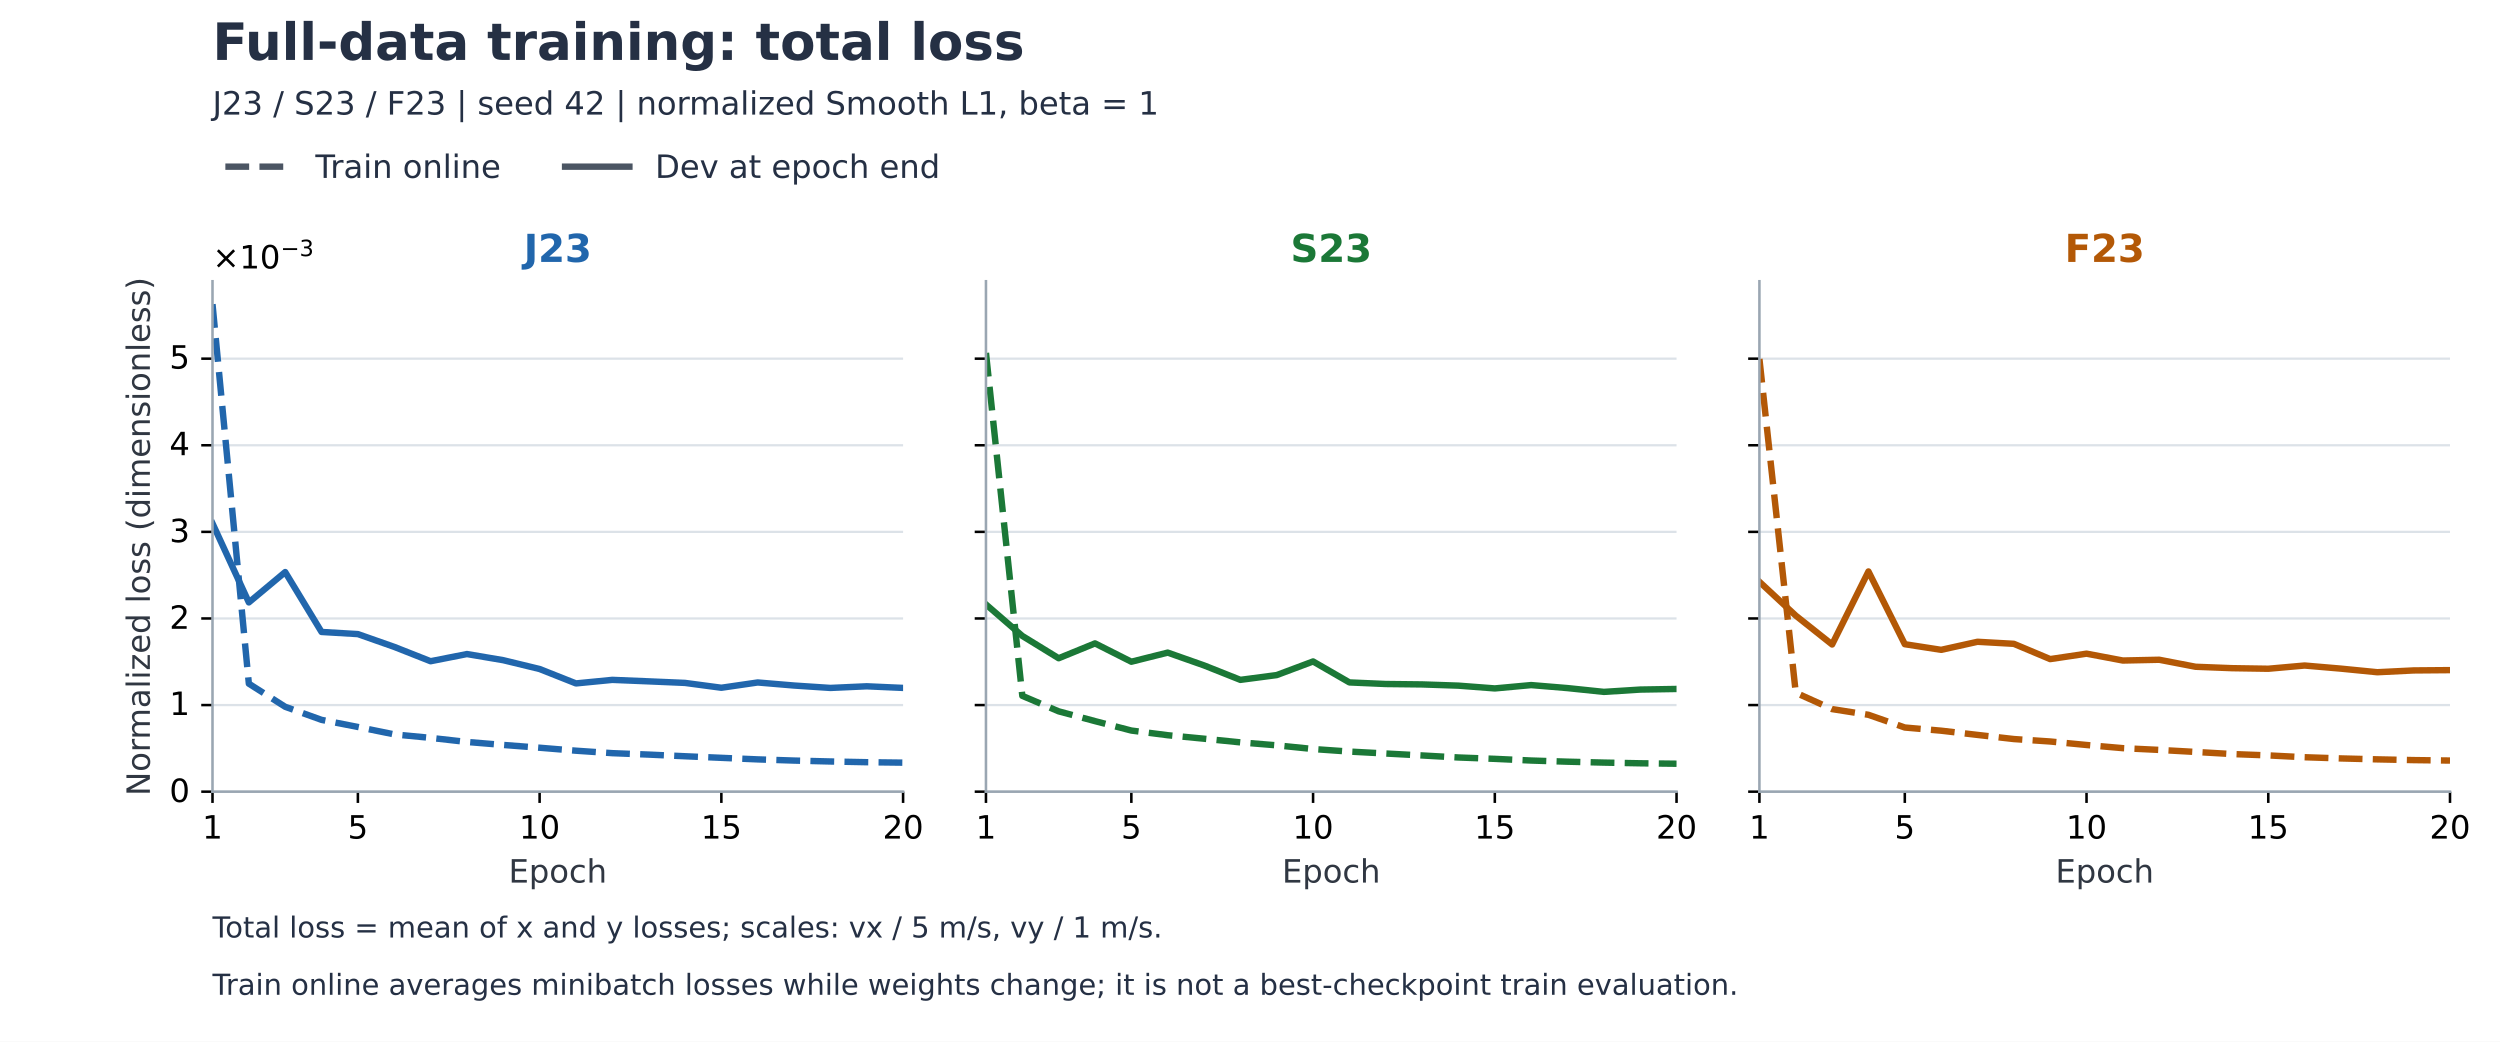
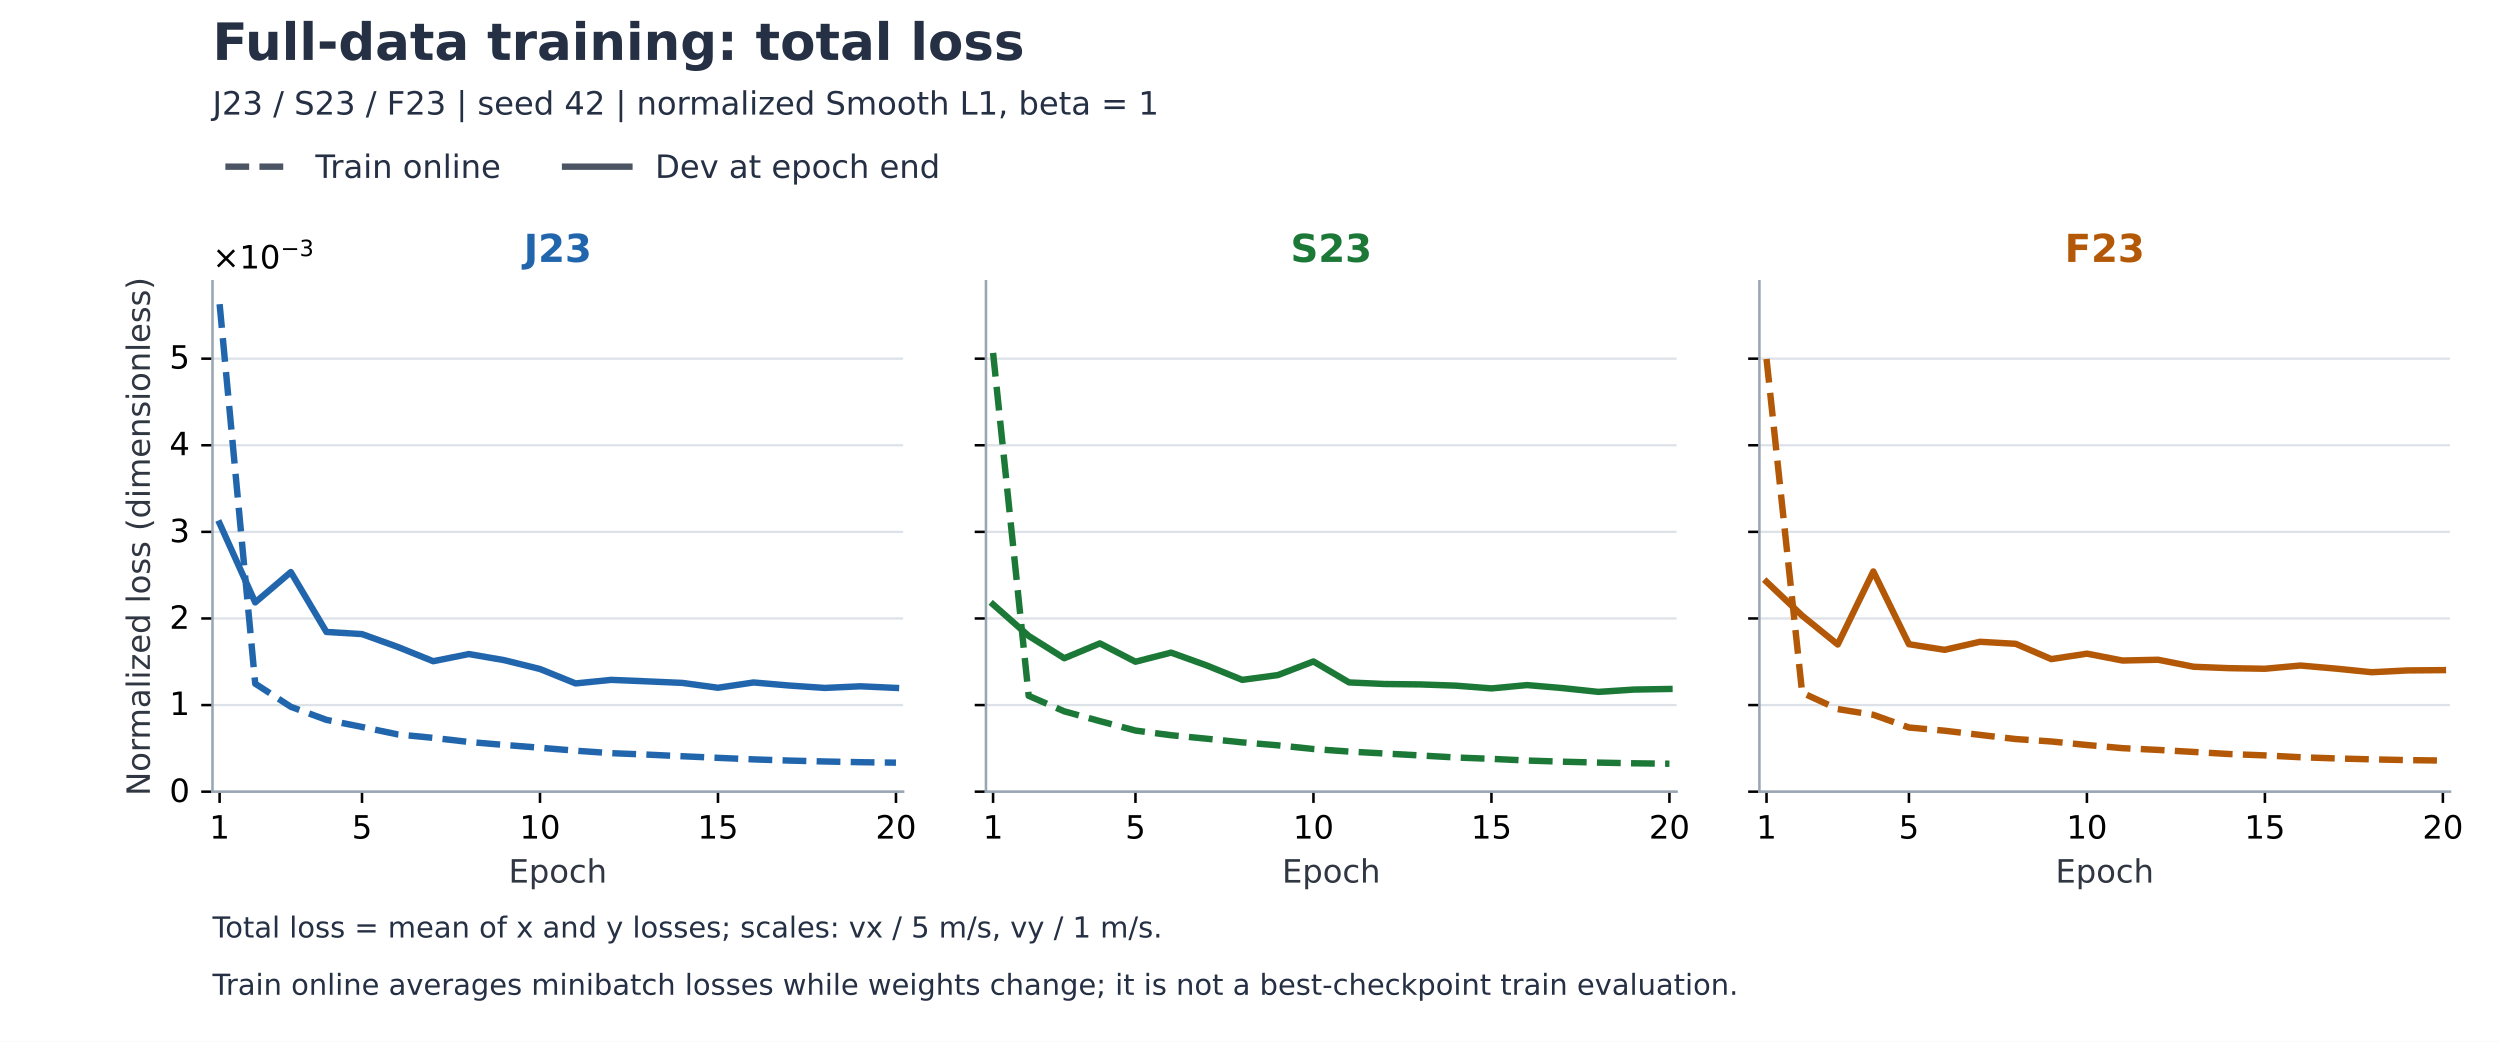
<svg xmlns="http://www.w3.org/2000/svg" xmlns:xlink="http://www.w3.org/1999/xlink" width="777.6pt" height="324pt" viewBox="0 0 777.6 324" version="1.1">
  <defs>
    <style type="text/css">*{stroke-linejoin: round; stroke-linecap: butt}</style>
  </defs>
  <g id="figure_1">
    <g id="patch_1">
      <path d="M 0 324 L 777.6 324 L 777.6 0 L 0 0 z " style="fill: #ffffff" />
    </g>
    <g id="axes_1">
      <g id="patch_2">
        <path d="M 66.096 246.24 L 280.896 246.24 L 280.896 87.48 L 66.096 87.48 z " style="fill: #ffffff" />
      </g>
      <g id="matplotlib.axis_1">
        <g id="xtick_1">
          <g id="line2d_1">
            <defs>
              <path id="m430a8ee1e9" d="M 0 0 L 0 3.5 " style="stroke: #000000; stroke-width: 0.8" />
            </defs>
            <g>
-               <use xlink:href="#m430a8ee1e9" x="66.096" y="246.24" style="stroke: #000000; stroke-width: 0.8" />
+               <use xlink:href="#m430a8ee1e9" x="68.31" y="246.24" style="stroke: #000000; stroke-width: 0.8" />
            </g>
          </g>
          <g id="text_1">
-             <text style="font-size: 10px; font-family: 'DejaVu Sans'; text-anchor: middle" x="66.096" y="260.838" transform="rotate(-0 66.096 260.8384)">1</text>
+             <text style="font-size: 10px; font-family: 'DejaVu Sans'; text-anchor: middle" x="68.31" y="260.838" transform="rotate(-0 68.31043 260.8384)">1</text>
          </g>
        </g>
        <g id="xtick_2">
          <g id="line2d_2">
            <g>
-               <use xlink:href="#m430a8ee1e9" x="111.317" y="246.24" style="stroke: #000000; stroke-width: 0.8" />
+               <use xlink:href="#m430a8ee1e9" x="112.599" y="246.24" style="stroke: #000000; stroke-width: 0.8" />
            </g>
          </g>
          <g id="text_2">
-             <text style="font-size: 10px; font-family: 'DejaVu Sans'; text-anchor: middle" x="111.317" y="260.838" transform="rotate(-0 111.3171 260.8384)">5</text>
+             <text style="font-size: 10px; font-family: 'DejaVu Sans'; text-anchor: middle" x="112.599" y="260.838" transform="rotate(-0 112.5991 260.8384)">5</text>
          </g>
        </g>
        <g id="xtick_3">
          <g id="line2d_3">
            <g>
-               <use xlink:href="#m430a8ee1e9" x="167.843" y="246.24" style="stroke: #000000; stroke-width: 0.8" />
+               <use xlink:href="#m430a8ee1e9" x="167.96" y="246.24" style="stroke: #000000; stroke-width: 0.8" />
            </g>
          </g>
          <g id="text_3">
-             <text style="font-size: 10px; font-family: 'DejaVu Sans'; text-anchor: middle" x="167.843" y="260.838" transform="rotate(-0 167.8434 260.8384)">10</text>
+             <text style="font-size: 10px; font-family: 'DejaVu Sans'; text-anchor: middle" x="167.96" y="260.838" transform="rotate(-0 167.9599 260.8384)">10</text>
          </g>
        </g>
        <g id="xtick_4">
          <g id="line2d_4">
            <g>
-               <use xlink:href="#m430a8ee1e9" x="224.37" y="246.24" style="stroke: #000000; stroke-width: 0.8" />
+               <use xlink:href="#m430a8ee1e9" x="223.321" y="246.24" style="stroke: #000000; stroke-width: 0.8" />
            </g>
          </g>
          <g id="text_4">
-             <text style="font-size: 10px; font-family: 'DejaVu Sans'; text-anchor: middle" x="224.37" y="260.838" transform="rotate(-0 224.3697 260.8384)">15</text>
+             <text style="font-size: 10px; font-family: 'DejaVu Sans'; text-anchor: middle" x="223.321" y="260.838" transform="rotate(-0 223.3207 260.8384)">15</text>
          </g>
        </g>
        <g id="xtick_5">
          <g id="line2d_5">
            <g>
-               <use xlink:href="#m430a8ee1e9" x="280.896" y="246.24" style="stroke: #000000; stroke-width: 0.8" />
+               <use xlink:href="#m430a8ee1e9" x="278.682" y="246.24" style="stroke: #000000; stroke-width: 0.8" />
            </g>
          </g>
          <g id="text_5">
-             <text style="font-size: 10px; font-family: 'DejaVu Sans'; text-anchor: middle" x="280.896" y="260.838" transform="rotate(-0 280.896 260.8384)">20</text>
+             <text style="font-size: 10px; font-family: 'DejaVu Sans'; text-anchor: middle" x="278.682" y="260.838" transform="rotate(-0 278.6816 260.8384)">20</text>
          </g>
        </g>
        <g id="text_6">
          <text style="font-size: 10px; font-family: 'DejaVu Sans'; text-anchor: middle; fill: #303742" x="173.496" y="274.517" transform="rotate(-0 173.496 274.5166)">Epoch</text>
        </g>
      </g>
      <g id="matplotlib.axis_2">
        <g id="ytick_1">
          <g id="line2d_6">
            <path d="M 66.096 246.24 L 280.896 246.24 " clip-path="url(#p3762d1b794)" style="fill: none; stroke: #dce2e8; stroke-width: 0.7; stroke-linecap: square" />
          </g>
          <g id="line2d_7">
            <defs>
              <path id="m77a5381695" d="M 0 0 L -3.5 0 " style="stroke: #000000; stroke-width: 0.8" />
            </defs>
            <g>
              <use xlink:href="#m77a5381695" x="66.096" y="246.24" style="stroke: #000000; stroke-width: 0.8" />
            </g>
          </g>
          <g id="text_7">
            <g transform="translate(52.696 250.0392)">
              <text>
                <tspan x="0" y="-0.578" style="font-size: 10px; font-family: 'DejaVu Sans'">0</tspan>
              </text>
            </g>
          </g>
        </g>
        <g id="ytick_2">
          <g id="line2d_8">
            <path d="M 66.096 219.305 L 280.896 219.305 " clip-path="url(#p3762d1b794)" style="fill: none; stroke: #dce2e8; stroke-width: 0.7; stroke-linecap: square" />
          </g>
          <g id="line2d_9">
            <g>
              <use xlink:href="#m77a5381695" x="66.096" y="219.305" style="stroke: #000000; stroke-width: 0.8" />
            </g>
          </g>
          <g id="text_8">
            <g transform="translate(52.696 223.1038)">
              <text>
                <tspan x="0" y="-0.703" style="font-size: 10px; font-family: 'DejaVu Sans'">1</tspan>
              </text>
            </g>
          </g>
        </g>
        <g id="ytick_3">
          <g id="line2d_10">
            <path d="M 66.096 192.369 L 280.896 192.369 " clip-path="url(#p3762d1b794)" style="fill: none; stroke: #dce2e8; stroke-width: 0.7; stroke-linecap: square" />
          </g>
          <g id="line2d_11">
            <g>
              <use xlink:href="#m77a5381695" x="66.096" y="192.369" style="stroke: #000000; stroke-width: 0.8" />
            </g>
          </g>
          <g id="text_9">
            <g transform="translate(52.696 196.1683)">
              <text>
                <tspan x="0" y="-0.578" style="font-size: 10px; font-family: 'DejaVu Sans'">2</tspan>
              </text>
            </g>
          </g>
        </g>
        <g id="ytick_4">
          <g id="line2d_12">
            <path d="M 66.096 165.434 L 280.896 165.434 " clip-path="url(#p3762d1b794)" style="fill: none; stroke: #dce2e8; stroke-width: 0.7; stroke-linecap: square" />
          </g>
          <g id="line2d_13">
            <g>
              <use xlink:href="#m77a5381695" x="66.096" y="165.434" style="stroke: #000000; stroke-width: 0.8" />
            </g>
          </g>
          <g id="text_10">
            <g transform="translate(52.696 169.2329)">
              <text>
                <tspan x="0" y="-0.578" style="font-size: 10px; font-family: 'DejaVu Sans'">3</tspan>
              </text>
            </g>
          </g>
        </g>
        <g id="ytick_5">
          <g id="line2d_14">
            <path d="M 66.096 138.498 L 280.896 138.498 " clip-path="url(#p3762d1b794)" style="fill: none; stroke: #dce2e8; stroke-width: 0.7; stroke-linecap: square" />
          </g>
          <g id="line2d_15">
            <g>
              <use xlink:href="#m77a5381695" x="66.096" y="138.498" style="stroke: #000000; stroke-width: 0.8" />
            </g>
          </g>
          <g id="text_11">
            <g transform="translate(52.696 142.2975)">
              <text>
                <tspan x="0" y="-0.703" style="font-size: 10px; font-family: 'DejaVu Sans'">4</tspan>
              </text>
            </g>
          </g>
        </g>
        <g id="ytick_6">
          <g id="line2d_16">
            <path d="M 66.096 111.563 L 280.896 111.563 " clip-path="url(#p3762d1b794)" style="fill: none; stroke: #dce2e8; stroke-width: 0.7; stroke-linecap: square" />
          </g>
          <g id="line2d_17">
            <g>
              <use xlink:href="#m77a5381695" x="66.096" y="111.563" style="stroke: #000000; stroke-width: 0.8" />
            </g>
          </g>
          <g id="text_12">
            <g transform="translate(52.696 115.362)">
              <text>
                <tspan x="0" y="-0.703" style="font-size: 10px; font-family: 'DejaVu Sans'">5</tspan>
              </text>
            </g>
          </g>
        </g>
        <g id="text_13">
          <text style="font-size: 10px; font-family: 'DejaVu Sans'; text-anchor: middle; fill: #303742" x="46.616" y="166.86" transform="rotate(-90 46.61631 166.86)">Normalized loss (dimensionless)</text>
        </g>
        <g id="text_14">
          <g transform="translate(66.096 84.48)">
            <text>
              <tspan x="0" y="-0.977" style="font-size: 10px; font-family: 'DejaVu Sans'">×</tspan>
              <tspan x="8.379" y="-0.977" style="font-size: 10px; font-family: 'DejaVu Sans'">1</tspan>
              <tspan x="14.741" y="-0.977" style="font-size: 10px; font-family: 'DejaVu Sans'">0</tspan>
              <tspan x="21.199" y="-4.805" style="font-size: 7px; font-family: 'DejaVu Sans'">−</tspan>
              <tspan x="27.064" y="-4.805" style="font-size: 7px; font-family: 'DejaVu Sans'">3</tspan>
            </text>
          </g>
        </g>
      </g>
      <g id="line2d_18">
-         <path d="M 66.096 94.61 L 77.401 212.65 L 88.707 219.841 L 100.012 223.906 L 111.317 226.117 L 122.622 228.423 L 133.928 229.509 L 145.233 230.779 L 156.538 231.706 L 167.843 232.572 L 179.149 233.498 L 190.454 234.263 L 201.759 234.707 L 213.064 235.223 L 224.37 235.715 L 235.675 236.198 L 246.98 236.566 L 258.285 236.85 L 269.591 237.076 L 280.896 237.215 " clip-path="url(#p3762d1b794)" style="fill: none; stroke-dasharray: 7.4,3.2; stroke-dashoffset: 0; stroke: #2166ac; stroke-width: 2" />
+         <path d="M 68.31 94.61 L 79.383 212.65 L 90.455 219.841 L 101.527 223.906 L 112.599 226.117 L 123.671 228.423 L 134.743 229.509 L 145.816 230.779 L 156.888 231.706 L 167.96 232.572 L 179.032 233.498 L 190.104 234.263 L 201.176 234.707 L 212.249 235.223 L 223.321 235.715 L 234.393 236.198 L 245.465 236.566 L 256.537 236.85 L 267.609 237.076 L 278.682 237.215 " clip-path="url(#p3762d1b794)" style="fill: none; stroke-dasharray: 7.4,3.2; stroke-dashoffset: 0; stroke: #2166ac; stroke-width: 2" />
      </g>
      <g id="line2d_19">
-         <path d="M 66.096 162.805 L 77.401 187.373 L 88.707 177.937 L 100.012 196.561 L 111.317 197.231 L 122.622 201.206 L 133.928 205.667 L 145.233 203.436 L 156.538 205.349 L 167.843 208.092 L 179.149 212.572 L 190.454 211.466 L 201.759 211.929 L 213.064 212.411 L 224.37 213.919 L 235.675 212.275 L 246.98 213.226 L 258.285 213.975 L 269.591 213.465 L 280.896 213.969 " clip-path="url(#p3762d1b794)" style="fill: none; stroke: #2166ac; stroke-width: 2; stroke-linecap: square" />
+         <path d="M 68.31 162.805 L 79.383 187.373 L 90.455 177.937 L 101.527 196.561 L 112.599 197.231 L 123.671 201.206 L 134.743 205.667 L 145.816 203.436 L 156.888 205.349 L 167.96 208.092 L 179.032 212.572 L 190.104 211.466 L 201.176 211.929 L 212.249 212.411 L 223.321 213.919 L 234.393 212.275 L 245.465 213.226 L 256.537 213.975 L 267.609 213.465 L 278.682 213.969 " clip-path="url(#p3762d1b794)" style="fill: none; stroke: #2166ac; stroke-width: 2; stroke-linecap: square" />
      </g>
      <g id="patch_3">
        <path d="M 66.096 246.24 L 66.096 87.48 " style="fill: none; stroke: #9aa6b2; stroke-width: 0.8; stroke-linejoin: miter; stroke-linecap: square" />
      </g>
      <g id="patch_4">
        <path d="M 66.096 246.24 L 280.896 246.24 " style="fill: none; stroke: #9aa6b2; stroke-width: 0.8; stroke-linejoin: miter; stroke-linecap: square" />
      </g>
      <g id="text_15">
        <text style="font-weight: 700; font-size: 12px; font-family: 'DejaVu Sans'; text-anchor: middle; fill: #2166ac" x="173.496" y="81.48" transform="rotate(-0 173.496 81.48)">J23</text>
      </g>
    </g>
    <g id="axes_2">
      <g id="patch_5">
        <path d="M 306.672 246.24 L 521.472 246.24 L 521.472 87.48 L 306.672 87.48 z " style="fill: #ffffff" />
      </g>
      <g id="matplotlib.axis_3">
        <g id="xtick_6">
          <g id="line2d_20">
            <g>
-               <use xlink:href="#m430a8ee1e9" x="306.672" y="246.24" style="stroke: #000000; stroke-width: 0.8" />
+               <use xlink:href="#m430a8ee1e9" x="308.886" y="246.24" style="stroke: #000000; stroke-width: 0.8" />
            </g>
          </g>
          <g id="text_16">
-             <text style="font-size: 10px; font-family: 'DejaVu Sans'; text-anchor: middle" x="306.672" y="260.838" transform="rotate(-0 306.672 260.8384)">1</text>
+             <text style="font-size: 10px; font-family: 'DejaVu Sans'; text-anchor: middle" x="308.886" y="260.838" transform="rotate(-0 308.8864 260.8384)">1</text>
          </g>
        </g>
        <g id="xtick_7">
          <g id="line2d_21">
            <g>
-               <use xlink:href="#m430a8ee1e9" x="351.893" y="246.24" style="stroke: #000000; stroke-width: 0.8" />
+               <use xlink:href="#m430a8ee1e9" x="353.175" y="246.24" style="stroke: #000000; stroke-width: 0.8" />
            </g>
          </g>
          <g id="text_17">
-             <text style="font-size: 10px; font-family: 'DejaVu Sans'; text-anchor: middle" x="351.893" y="260.838" transform="rotate(-0 351.8931 260.8384)">5</text>
+             <text style="font-size: 10px; font-family: 'DejaVu Sans'; text-anchor: middle" x="353.175" y="260.838" transform="rotate(-0 353.1751 260.8384)">5</text>
          </g>
        </g>
        <g id="xtick_8">
          <g id="line2d_22">
            <g>
-               <use xlink:href="#m430a8ee1e9" x="408.419" y="246.24" style="stroke: #000000; stroke-width: 0.8" />
+               <use xlink:href="#m430a8ee1e9" x="408.536" y="246.24" style="stroke: #000000; stroke-width: 0.8" />
            </g>
          </g>
          <g id="text_18">
-             <text style="font-size: 10px; font-family: 'DejaVu Sans'; text-anchor: middle" x="408.419" y="260.838" transform="rotate(-0 408.4194 260.8384)">10</text>
+             <text style="font-size: 10px; font-family: 'DejaVu Sans'; text-anchor: middle" x="408.536" y="260.838" transform="rotate(-0 408.5359 260.8384)">10</text>
          </g>
        </g>
        <g id="xtick_9">
          <g id="line2d_23">
            <g>
-               <use xlink:href="#m430a8ee1e9" x="464.946" y="246.24" style="stroke: #000000; stroke-width: 0.8" />
+               <use xlink:href="#m430a8ee1e9" x="463.897" y="246.24" style="stroke: #000000; stroke-width: 0.8" />
            </g>
          </g>
          <g id="text_19">
-             <text style="font-size: 10px; font-family: 'DejaVu Sans'; text-anchor: middle" x="464.946" y="260.838" transform="rotate(-0 464.9457 260.8384)">15</text>
+             <text style="font-size: 10px; font-family: 'DejaVu Sans'; text-anchor: middle" x="463.897" y="260.838" transform="rotate(-0 463.8967 260.8384)">15</text>
          </g>
        </g>
        <g id="xtick_10">
          <g id="line2d_24">
            <g>
-               <use xlink:href="#m430a8ee1e9" x="521.472" y="246.24" style="stroke: #000000; stroke-width: 0.8" />
+               <use xlink:href="#m430a8ee1e9" x="519.258" y="246.24" style="stroke: #000000; stroke-width: 0.8" />
            </g>
          </g>
          <g id="text_20">
-             <text style="font-size: 10px; font-family: 'DejaVu Sans'; text-anchor: middle" x="521.472" y="260.838" transform="rotate(-0 521.472 260.8384)">20</text>
+             <text style="font-size: 10px; font-family: 'DejaVu Sans'; text-anchor: middle" x="519.258" y="260.838" transform="rotate(-0 519.2576 260.8384)">20</text>
          </g>
        </g>
        <g id="text_21">
          <text style="font-size: 10px; font-family: 'DejaVu Sans'; text-anchor: middle; fill: #303742" x="414.072" y="274.517" transform="rotate(-0 414.072 274.5166)">Epoch</text>
        </g>
      </g>
      <g id="matplotlib.axis_4">
        <g id="ytick_7">
          <g id="line2d_25">
            <path d="M 306.672 246.24 L 521.472 246.24 " clip-path="url(#p444c606aad)" style="fill: none; stroke: #dce2e8; stroke-width: 0.7; stroke-linecap: square" />
          </g>
          <g id="line2d_26">
            <g>
              <use xlink:href="#m77a5381695" x="306.672" y="246.24" style="stroke: #000000; stroke-width: 0.8" />
            </g>
          </g>
        </g>
        <g id="ytick_8">
          <g id="line2d_27">
            <path d="M 306.672 219.305 L 521.472 219.305 " clip-path="url(#p444c606aad)" style="fill: none; stroke: #dce2e8; stroke-width: 0.7; stroke-linecap: square" />
          </g>
          <g id="line2d_28">
            <g>
              <use xlink:href="#m77a5381695" x="306.672" y="219.305" style="stroke: #000000; stroke-width: 0.8" />
            </g>
          </g>
        </g>
        <g id="ytick_9">
          <g id="line2d_29">
            <path d="M 306.672 192.369 L 521.472 192.369 " clip-path="url(#p444c606aad)" style="fill: none; stroke: #dce2e8; stroke-width: 0.7; stroke-linecap: square" />
          </g>
          <g id="line2d_30">
            <g>
              <use xlink:href="#m77a5381695" x="306.672" y="192.369" style="stroke: #000000; stroke-width: 0.8" />
            </g>
          </g>
        </g>
        <g id="ytick_10">
          <g id="line2d_31">
            <path d="M 306.672 165.434 L 521.472 165.434 " clip-path="url(#p444c606aad)" style="fill: none; stroke: #dce2e8; stroke-width: 0.7; stroke-linecap: square" />
          </g>
          <g id="line2d_32">
            <g>
              <use xlink:href="#m77a5381695" x="306.672" y="165.434" style="stroke: #000000; stroke-width: 0.8" />
            </g>
          </g>
        </g>
        <g id="ytick_11">
          <g id="line2d_33">
            <path d="M 306.672 138.498 L 521.472 138.498 " clip-path="url(#p444c606aad)" style="fill: none; stroke: #dce2e8; stroke-width: 0.7; stroke-linecap: square" />
          </g>
          <g id="line2d_34">
            <g>
              <use xlink:href="#m77a5381695" x="306.672" y="138.498" style="stroke: #000000; stroke-width: 0.8" />
            </g>
          </g>
        </g>
        <g id="ytick_12">
          <g id="line2d_35">
            <path d="M 306.672 111.563 L 521.472 111.563 " clip-path="url(#p444c606aad)" style="fill: none; stroke: #dce2e8; stroke-width: 0.7; stroke-linecap: square" />
          </g>
          <g id="line2d_36">
            <g>
              <use xlink:href="#m77a5381695" x="306.672" y="111.563" style="stroke: #000000; stroke-width: 0.8" />
            </g>
          </g>
        </g>
      </g>
      <g id="line2d_37">
-         <path d="M 306.672 109.768 L 317.977 216.43 L 329.283 221.254 L 340.588 224.3 L 351.893 227.229 L 363.198 228.682 L 374.504 229.767 L 385.809 230.909 L 397.114 231.826 L 408.419 232.976 L 419.725 233.768 L 431.03 234.37 L 442.335 234.976 L 453.64 235.607 L 464.946 236.033 L 476.251 236.556 L 487.556 236.914 L 498.861 237.197 L 510.167 237.414 L 521.472 237.551 " clip-path="url(#p444c606aad)" style="fill: none; stroke-dasharray: 7.4,3.2; stroke-dashoffset: 0; stroke: #1b7837; stroke-width: 2" />
+         <path d="M 308.886 109.768 L 319.959 216.43 L 331.031 221.254 L 342.103 224.3 L 353.175 227.229 L 364.247 228.682 L 375.319 229.767 L 386.392 230.909 L 397.464 231.826 L 408.536 232.976 L 419.608 233.768 L 430.68 234.37 L 441.752 234.976 L 452.825 235.607 L 463.897 236.033 L 474.969 236.556 L 486.041 236.914 L 497.113 237.197 L 508.185 237.414 L 519.258 237.551 " clip-path="url(#p444c606aad)" style="fill: none; stroke-dasharray: 7.4,3.2; stroke-dashoffset: 0; stroke: #1b7837; stroke-width: 2" />
      </g>
      <g id="line2d_38">
-         <path d="M 306.672 188.003 L 317.977 197.797 L 329.283 204.739 L 340.588 200.119 L 351.893 205.822 L 363.198 202.989 L 374.504 206.97 L 385.809 211.465 L 397.114 209.975 L 408.419 205.738 L 419.725 212.261 L 431.03 212.753 L 442.335 212.883 L 453.64 213.263 L 464.946 214.127 L 476.251 213.087 L 487.556 214.025 L 498.861 215.205 L 510.167 214.485 L 521.472 214.295 " clip-path="url(#p444c606aad)" style="fill: none; stroke: #1b7837; stroke-width: 2; stroke-linecap: square" />
+         <path d="M 308.886 188.003 L 319.959 197.797 L 331.031 204.739 L 342.103 200.119 L 353.175 205.822 L 364.247 202.989 L 375.319 206.97 L 386.392 211.465 L 397.464 209.975 L 408.536 205.738 L 419.608 212.261 L 430.68 212.753 L 441.752 212.883 L 452.825 213.263 L 463.897 214.127 L 474.969 213.087 L 486.041 214.025 L 497.113 215.205 L 508.185 214.485 L 519.258 214.295 " clip-path="url(#p444c606aad)" style="fill: none; stroke: #1b7837; stroke-width: 2; stroke-linecap: square" />
      </g>
      <g id="patch_6">
        <path d="M 306.672 246.24 L 306.672 87.48 " style="fill: none; stroke: #9aa6b2; stroke-width: 0.8; stroke-linejoin: miter; stroke-linecap: square" />
      </g>
      <g id="patch_7">
        <path d="M 306.672 246.24 L 521.472 246.24 " style="fill: none; stroke: #9aa6b2; stroke-width: 0.8; stroke-linejoin: miter; stroke-linecap: square" />
      </g>
      <g id="text_22">
        <text style="font-weight: 700; font-size: 12px; font-family: 'DejaVu Sans'; text-anchor: middle; fill: #1b7837" x="414.072" y="81.48" transform="rotate(-0 414.072 81.48)">S23</text>
      </g>
    </g>
    <g id="axes_3">
      <g id="patch_8">
        <path d="M 547.248 246.24 L 762.048 246.24 L 762.048 87.48 L 547.248 87.48 z " style="fill: #ffffff" />
      </g>
      <g id="matplotlib.axis_5">
        <g id="xtick_11">
          <g id="line2d_39">
            <g>
-               <use xlink:href="#m430a8ee1e9" x="547.248" y="246.24" style="stroke: #000000; stroke-width: 0.8" />
+               <use xlink:href="#m430a8ee1e9" x="549.462" y="246.24" style="stroke: #000000; stroke-width: 0.8" />
            </g>
          </g>
          <g id="text_23">
-             <text style="font-size: 10px; font-family: 'DejaVu Sans'; text-anchor: middle" x="547.248" y="260.838" transform="rotate(-0 547.248 260.8384)">1</text>
+             <text style="font-size: 10px; font-family: 'DejaVu Sans'; text-anchor: middle" x="549.462" y="260.838" transform="rotate(-0 549.4624 260.8384)">1</text>
          </g>
        </g>
        <g id="xtick_12">
          <g id="line2d_40">
            <g>
-               <use xlink:href="#m430a8ee1e9" x="592.469" y="246.24" style="stroke: #000000; stroke-width: 0.8" />
+               <use xlink:href="#m430a8ee1e9" x="593.751" y="246.24" style="stroke: #000000; stroke-width: 0.8" />
            </g>
          </g>
          <g id="text_24">
-             <text style="font-size: 10px; font-family: 'DejaVu Sans'; text-anchor: middle" x="592.469" y="260.838" transform="rotate(-0 592.4691 260.8384)">5</text>
+             <text style="font-size: 10px; font-family: 'DejaVu Sans'; text-anchor: middle" x="593.751" y="260.838" transform="rotate(-0 593.7511 260.8384)">5</text>
          </g>
        </g>
        <g id="xtick_13">
          <g id="line2d_41">
            <g>
-               <use xlink:href="#m430a8ee1e9" x="648.995" y="246.24" style="stroke: #000000; stroke-width: 0.8" />
+               <use xlink:href="#m430a8ee1e9" x="649.112" y="246.24" style="stroke: #000000; stroke-width: 0.8" />
            </g>
          </g>
          <g id="text_25">
-             <text style="font-size: 10px; font-family: 'DejaVu Sans'; text-anchor: middle" x="648.995" y="260.838" transform="rotate(-0 648.9954 260.8384)">10</text>
+             <text style="font-size: 10px; font-family: 'DejaVu Sans'; text-anchor: middle" x="649.112" y="260.838" transform="rotate(-0 649.1119 260.8384)">10</text>
          </g>
        </g>
        <g id="xtick_14">
          <g id="line2d_42">
            <g>
-               <use xlink:href="#m430a8ee1e9" x="705.522" y="246.24" style="stroke: #000000; stroke-width: 0.8" />
+               <use xlink:href="#m430a8ee1e9" x="704.473" y="246.24" style="stroke: #000000; stroke-width: 0.8" />
            </g>
          </g>
          <g id="text_26">
-             <text style="font-size: 10px; font-family: 'DejaVu Sans'; text-anchor: middle" x="705.522" y="260.838" transform="rotate(-0 705.5217 260.8384)">15</text>
+             <text style="font-size: 10px; font-family: 'DejaVu Sans'; text-anchor: middle" x="704.473" y="260.838" transform="rotate(-0 704.4727 260.8384)">15</text>
          </g>
        </g>
        <g id="xtick_15">
          <g id="line2d_43">
            <g>
-               <use xlink:href="#m430a8ee1e9" x="762.048" y="246.24" style="stroke: #000000; stroke-width: 0.8" />
+               <use xlink:href="#m430a8ee1e9" x="759.834" y="246.24" style="stroke: #000000; stroke-width: 0.8" />
            </g>
          </g>
          <g id="text_27">
-             <text style="font-size: 10px; font-family: 'DejaVu Sans'; text-anchor: middle" x="762.048" y="260.838" transform="rotate(-0 762.048 260.8384)">20</text>
+             <text style="font-size: 10px; font-family: 'DejaVu Sans'; text-anchor: middle" x="759.834" y="260.838" transform="rotate(-0 759.8336 260.8384)">20</text>
          </g>
        </g>
        <g id="text_28">
          <text style="font-size: 10px; font-family: 'DejaVu Sans'; text-anchor: middle; fill: #303742" x="654.648" y="274.517" transform="rotate(-0 654.648 274.5166)">Epoch</text>
        </g>
      </g>
      <g id="matplotlib.axis_6">
        <g id="ytick_13">
          <g id="line2d_44">
            <path d="M 547.248 246.24 L 762.048 246.24 " clip-path="url(#pc92b58d365)" style="fill: none; stroke: #dce2e8; stroke-width: 0.7; stroke-linecap: square" />
          </g>
          <g id="line2d_45">
            <g>
              <use xlink:href="#m77a5381695" x="547.248" y="246.24" style="stroke: #000000; stroke-width: 0.8" />
            </g>
          </g>
        </g>
        <g id="ytick_14">
          <g id="line2d_46">
            <path d="M 547.248 219.305 L 762.048 219.305 " clip-path="url(#pc92b58d365)" style="fill: none; stroke: #dce2e8; stroke-width: 0.7; stroke-linecap: square" />
          </g>
          <g id="line2d_47">
            <g>
              <use xlink:href="#m77a5381695" x="547.248" y="219.305" style="stroke: #000000; stroke-width: 0.8" />
            </g>
          </g>
        </g>
        <g id="ytick_15">
          <g id="line2d_48">
            <path d="M 547.248 192.369 L 762.048 192.369 " clip-path="url(#pc92b58d365)" style="fill: none; stroke: #dce2e8; stroke-width: 0.7; stroke-linecap: square" />
          </g>
          <g id="line2d_49">
            <g>
              <use xlink:href="#m77a5381695" x="547.248" y="192.369" style="stroke: #000000; stroke-width: 0.8" />
            </g>
          </g>
        </g>
        <g id="ytick_16">
          <g id="line2d_50">
            <path d="M 547.248 165.434 L 762.048 165.434 " clip-path="url(#pc92b58d365)" style="fill: none; stroke: #dce2e8; stroke-width: 0.7; stroke-linecap: square" />
          </g>
          <g id="line2d_51">
            <g>
              <use xlink:href="#m77a5381695" x="547.248" y="165.434" style="stroke: #000000; stroke-width: 0.8" />
            </g>
          </g>
        </g>
        <g id="ytick_17">
          <g id="line2d_52">
            <path d="M 547.248 138.498 L 762.048 138.498 " clip-path="url(#pc92b58d365)" style="fill: none; stroke: #dce2e8; stroke-width: 0.7; stroke-linecap: square" />
          </g>
          <g id="line2d_53">
            <g>
              <use xlink:href="#m77a5381695" x="547.248" y="138.498" style="stroke: #000000; stroke-width: 0.8" />
            </g>
          </g>
        </g>
        <g id="ytick_18">
          <g id="line2d_54">
            <path d="M 547.248 111.563 L 762.048 111.563 " clip-path="url(#pc92b58d365)" style="fill: none; stroke: #dce2e8; stroke-width: 0.7; stroke-linecap: square" />
          </g>
          <g id="line2d_55">
            <g>
              <use xlink:href="#m77a5381695" x="547.248" y="111.563" style="stroke: #000000; stroke-width: 0.8" />
            </g>
          </g>
        </g>
      </g>
      <g id="line2d_56">
-         <path d="M 547.248 111.65 L 558.553 215.466 L 569.859 220.557 L 581.164 222.332 L 592.469 226.284 L 603.774 227.273 L 615.08 228.587 L 626.385 229.874 L 637.69 230.633 L 648.995 231.722 L 660.301 232.709 L 671.606 233.252 L 682.911 233.885 L 694.216 234.536 L 705.522 234.96 L 716.827 235.529 L 728.132 235.902 L 739.437 236.191 L 750.743 236.422 L 762.048 236.562 " clip-path="url(#pc92b58d365)" style="fill: none; stroke-dasharray: 7.4,3.2; stroke-dashoffset: 0; stroke: #b35806; stroke-width: 2" />
+         <path d="M 549.462 111.65 L 560.535 215.466 L 571.607 220.557 L 582.679 222.332 L 593.751 226.284 L 604.823 227.273 L 615.895 228.587 L 626.968 229.874 L 638.04 230.633 L 649.112 231.722 L 660.184 232.709 L 671.256 233.252 L 682.328 233.885 L 693.401 234.536 L 704.473 234.96 L 715.545 235.529 L 726.617 235.902 L 737.689 236.191 L 748.761 236.422 L 759.834 236.562 " clip-path="url(#pc92b58d365)" style="fill: none; stroke-dasharray: 7.4,3.2; stroke-dashoffset: 0; stroke: #b35806; stroke-width: 2" />
      </g>
      <g id="line2d_57">
-         <path d="M 547.248 180.961 L 558.553 191.484 L 569.859 200.459 L 581.164 177.752 L 592.469 200.373 L 603.774 202.128 L 615.08 199.62 L 626.385 200.254 L 637.69 205.006 L 648.995 203.317 L 660.301 205.451 L 671.606 205.209 L 682.911 207.39 L 694.216 207.828 L 705.522 208.008 L 716.827 207.005 L 728.132 207.973 L 739.437 209.089 L 750.743 208.531 L 762.048 208.434 " clip-path="url(#pc92b58d365)" style="fill: none; stroke: #b35806; stroke-width: 2; stroke-linecap: square" />
+         <path d="M 549.462 180.961 L 560.535 191.484 L 571.607 200.459 L 582.679 177.752 L 593.751 200.373 L 604.823 202.128 L 615.895 199.62 L 626.968 200.254 L 638.04 205.006 L 649.112 203.317 L 660.184 205.451 L 671.256 205.209 L 682.328 207.39 L 693.401 207.828 L 704.473 208.008 L 715.545 207.005 L 726.617 207.973 L 737.689 209.089 L 748.761 208.531 L 759.834 208.434 " clip-path="url(#pc92b58d365)" style="fill: none; stroke: #b35806; stroke-width: 2; stroke-linecap: square" />
      </g>
      <g id="patch_9">
        <path d="M 547.248 246.24 L 547.248 87.48 " style="fill: none; stroke: #9aa6b2; stroke-width: 0.8; stroke-linejoin: miter; stroke-linecap: square" />
      </g>
      <g id="patch_10">
        <path d="M 547.248 246.24 L 762.048 246.24 " style="fill: none; stroke: #9aa6b2; stroke-width: 0.8; stroke-linejoin: miter; stroke-linecap: square" />
      </g>
      <g id="text_29">
        <text style="font-weight: 700; font-size: 12px; font-family: 'DejaVu Sans'; text-anchor: middle; fill: #b35806" x="654.648" y="81.48" transform="rotate(-0 654.648 81.48)">F23</text>
      </g>
    </g>
    <g id="text_30">
      <text style="font-weight: 700; font-size: 16px; font-family: 'DejaVu Sans'; text-anchor: start; fill: #253044" x="66.096" y="18.637" transform="rotate(-0 66.096 18.6375)">Full-data training: total loss</text>
    </g>
    <g id="text_31">
      <text style="font-size: 10px; font-family: 'DejaVu Sans'; text-anchor: start; fill: #253044" x="66.096" y="35.64" transform="rotate(-0 66.096 35.64)">J23 / S23 / F23  |  seed 42  |  normalized Smooth L1, beta = 1</text>
    </g>
    <g id="text_32">
      <text style="font-size: 9px; font-family: 'DejaVu Sans'; text-anchor: start; fill: #253044" x="66.096" y="291.6" transform="rotate(-0 66.096 291.6)">Total loss = mean of x and y losses; scales: vx / 5 m/s, vy / 1 m/s.</text>
    </g>
    <g id="text_33">
      <text style="font-size: 9px; font-family: 'DejaVu Sans'; text-anchor: start; fill: #253044" x="66.096" y="309.42" transform="rotate(-0 66.096 309.42)">Train online averages minibatch losses while weights change; it is not a best-checkpoint train evaluation.</text>
    </g>
    <g id="legend_1">
      <g id="line2d_58">
        <path d="M 70.096 51.838 L 80.096 51.838 L 90.096 51.838 " style="fill: none; stroke-dasharray: 7.4,3.2; stroke-dashoffset: 0; stroke: #4b5563; stroke-width: 2" />
      </g>
      <g id="text_34">
        <text style="font-size: 10px; font-family: 'DejaVu Sans'; text-anchor: start; fill: #253044" x="98.096" y="55.338" transform="rotate(-0 98.096 55.33844)">Train online</text>
      </g>
      <g id="line2d_59">
        <path d="M 175.765 51.838 L 185.765 51.838 L 195.765 51.838 " style="fill: none; stroke: #4b5563; stroke-width: 2; stroke-linecap: square" />
      </g>
      <g id="text_35">
        <text style="font-size: 10px; font-family: 'DejaVu Sans'; text-anchor: start; fill: #253044" x="203.765" y="55.338" transform="rotate(-0 203.7647 55.33844)">Dev at epoch end</text>
      </g>
    </g>
  </g>
  <defs>
    <clipPath id="p3762d1b794">
      <rect x="66.096" y="87.48" width="214.8" height="158.76" />
    </clipPath>
    <clipPath id="p444c606aad">
      <rect x="306.672" y="87.48" width="214.8" height="158.76" />
    </clipPath>
    <clipPath id="pc92b58d365">
      <rect x="547.248" y="87.48" width="214.8" height="158.76" />
    </clipPath>
  </defs>
</svg>
